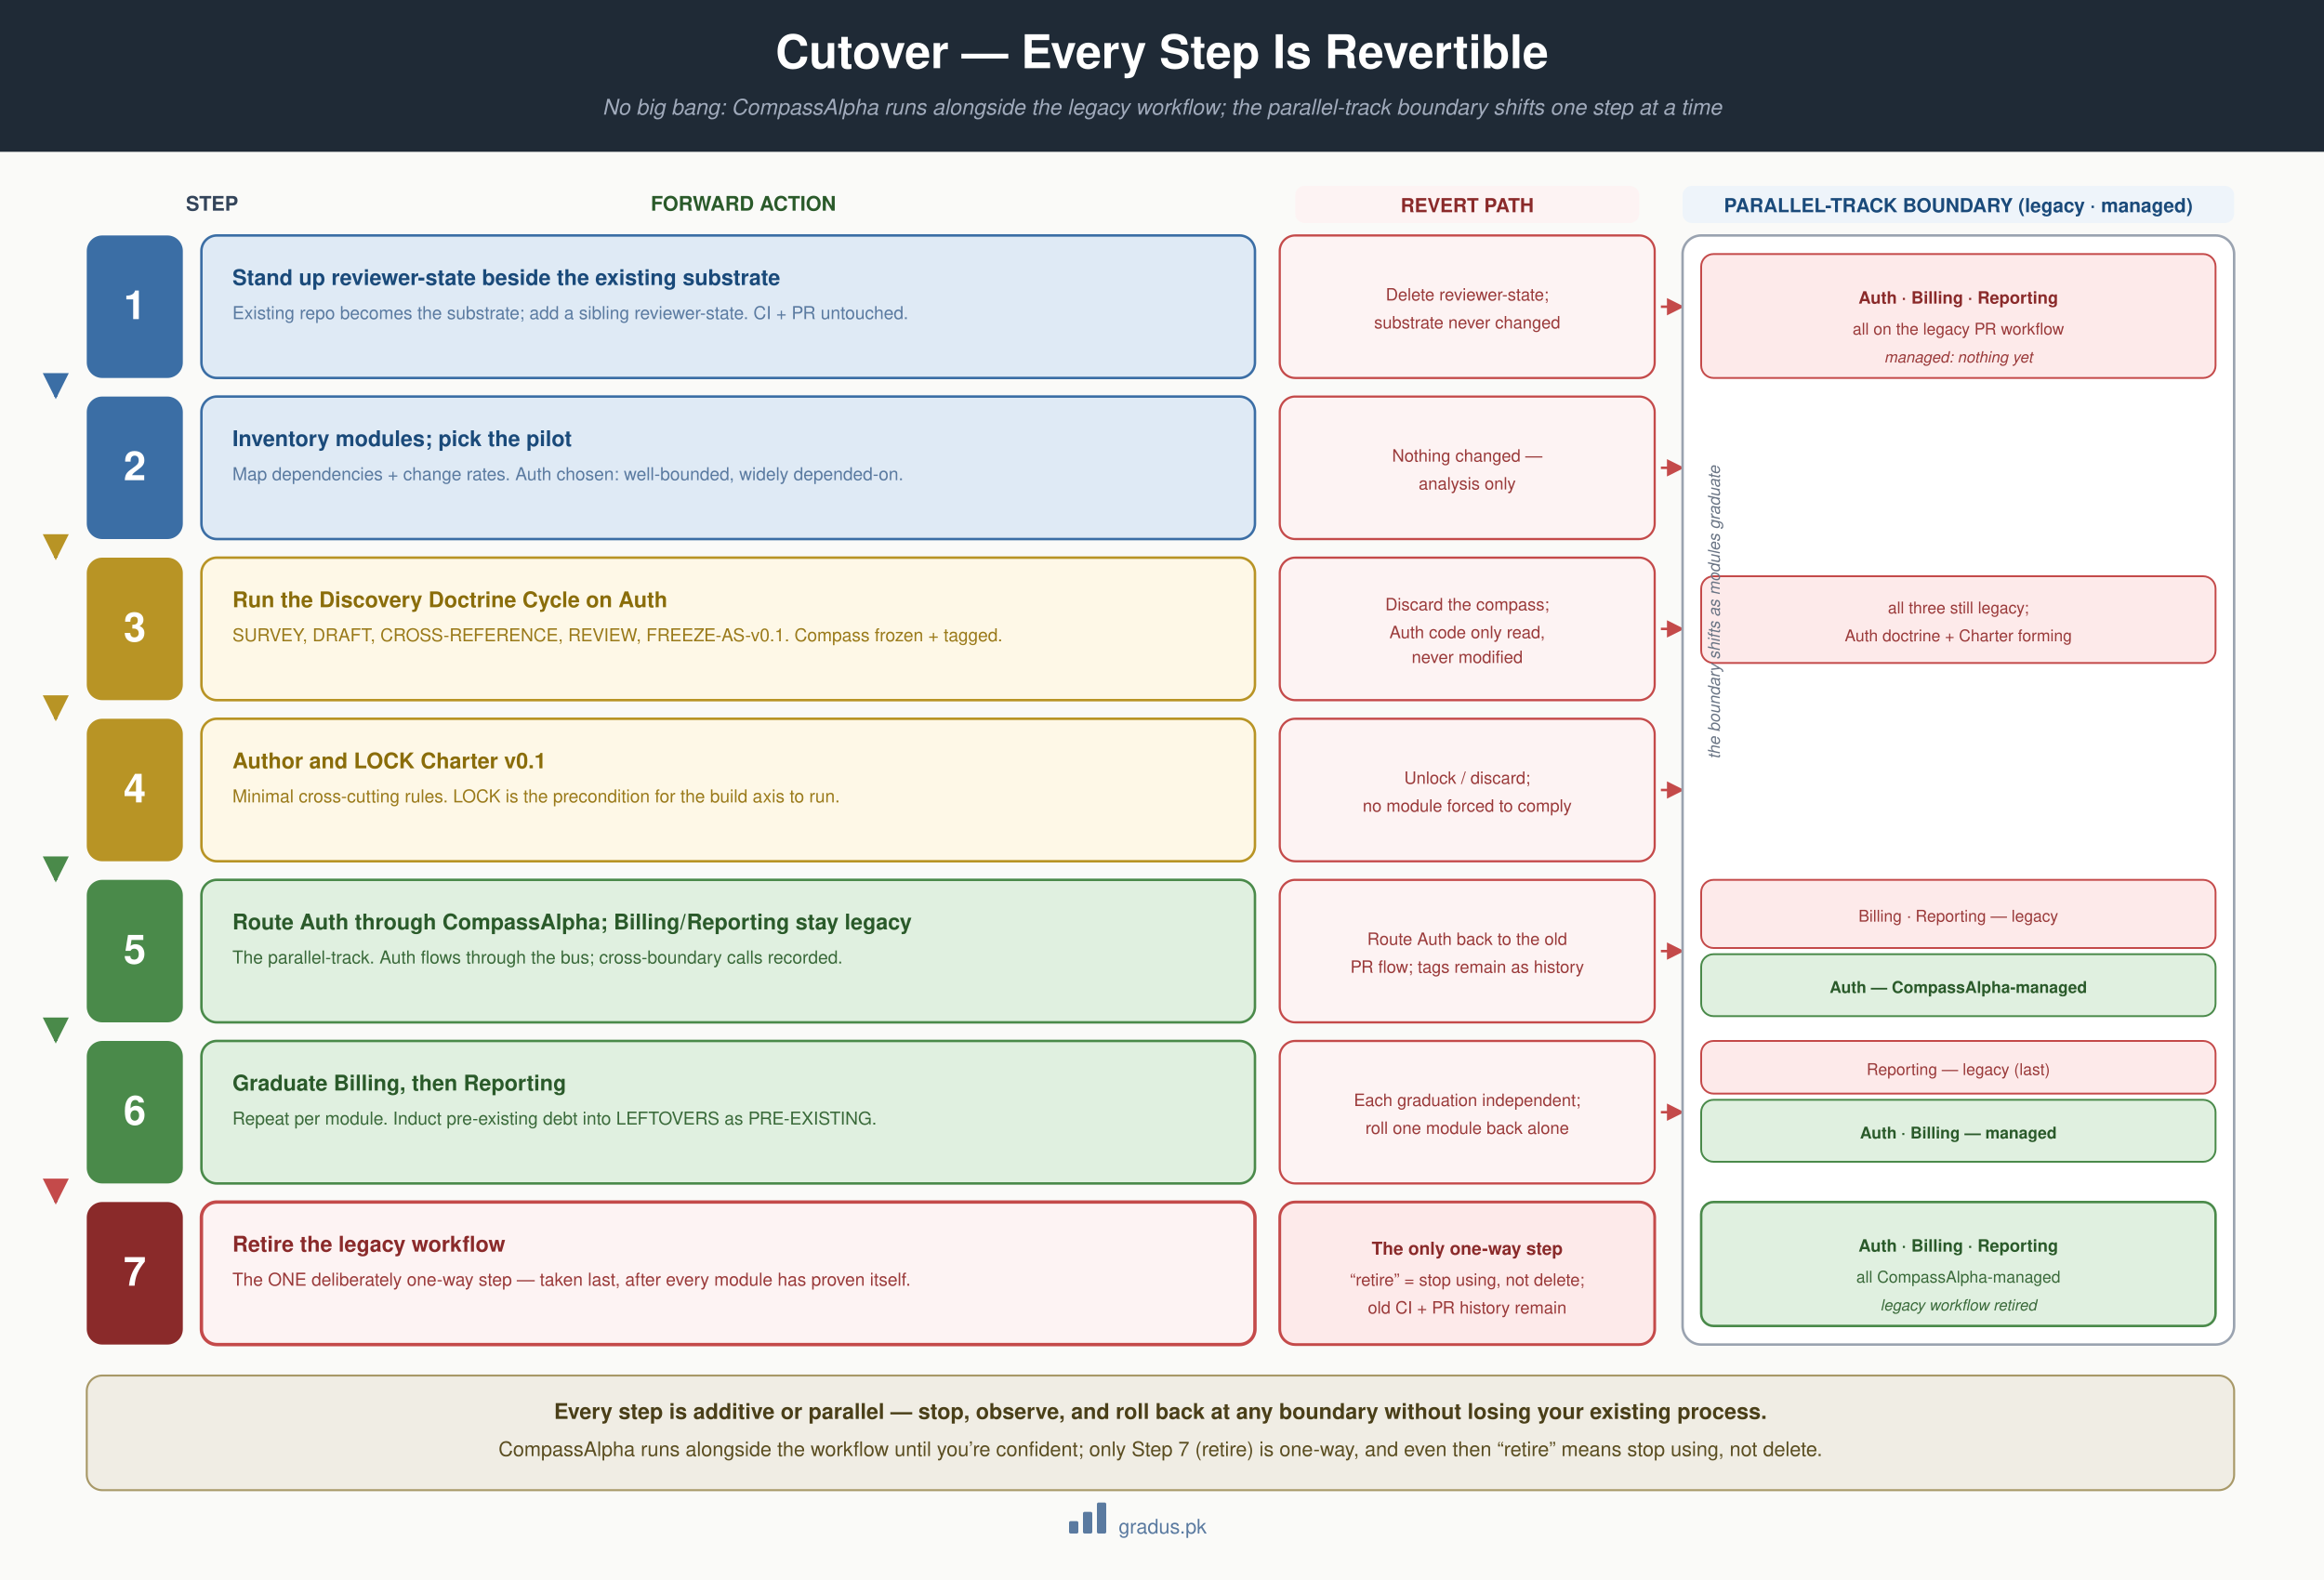
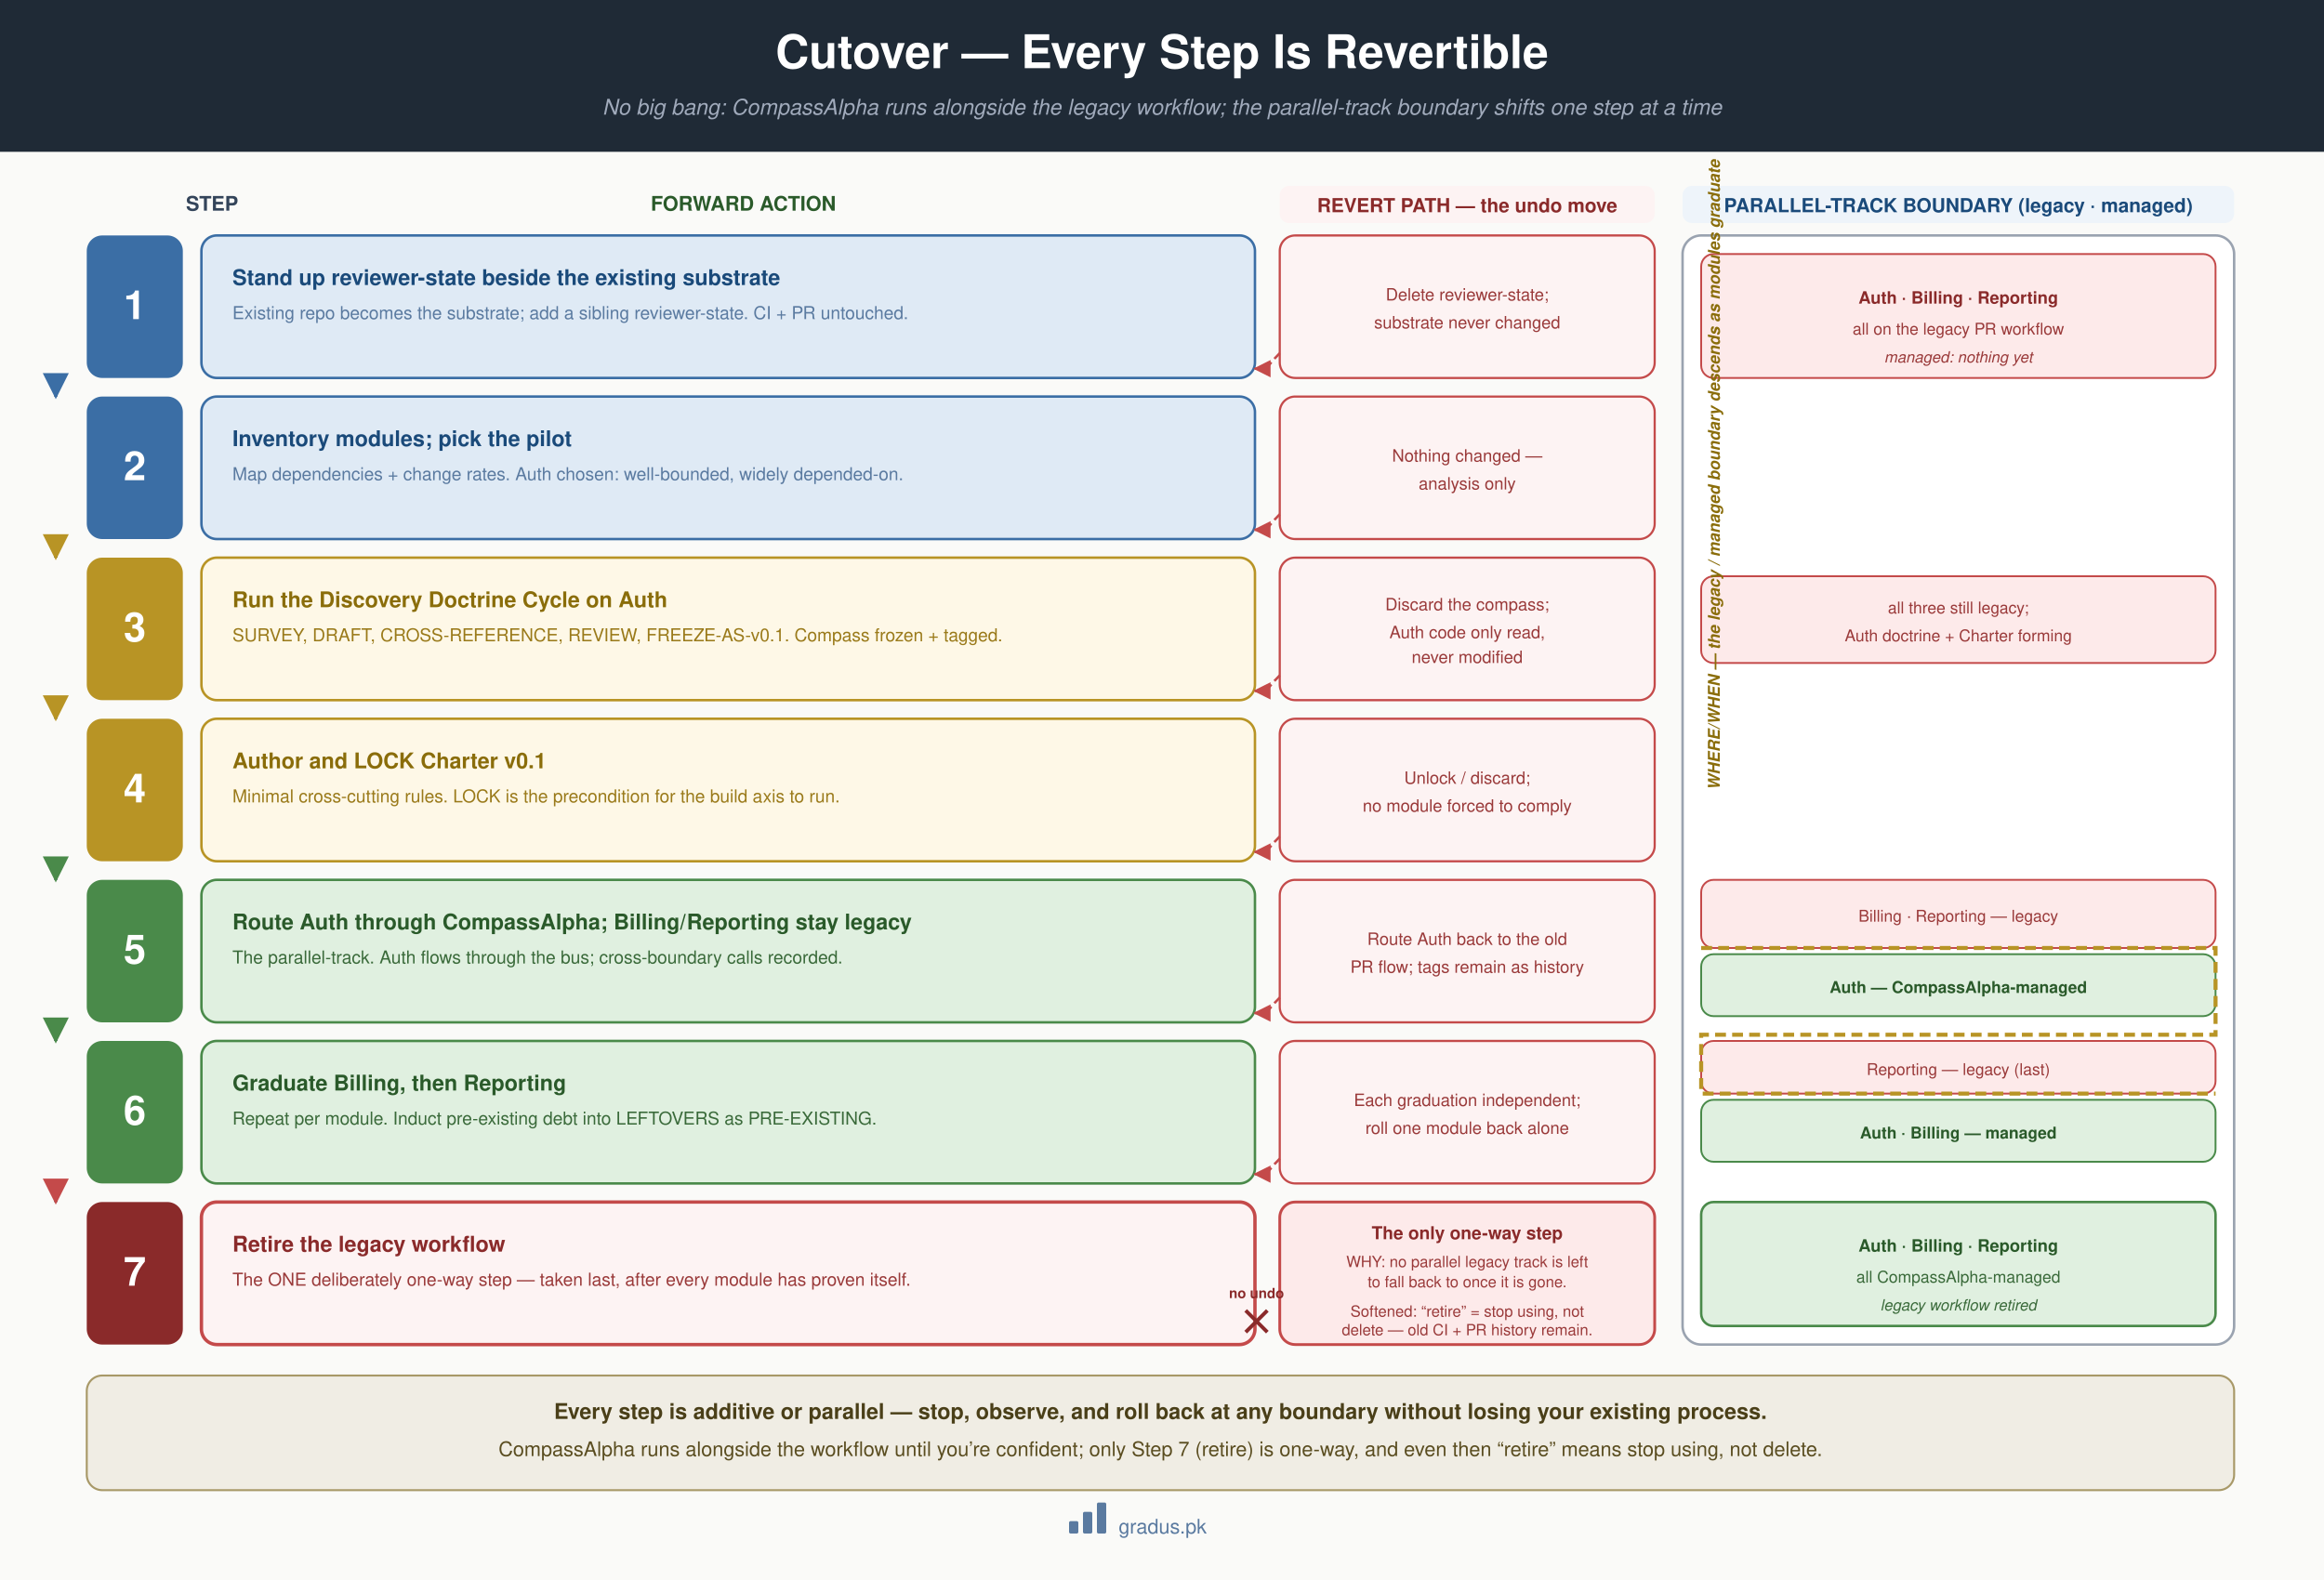
<svg xmlns="http://www.w3.org/2000/svg" xmlns:xlink="http://www.w3.org/1999/xlink" viewBox="0 0 1500 1020" font-family="-apple-system, BlinkMacSystemFont, 'Segoe UI', Helvetica, Arial, sans-serif">
  <defs>
    <marker id="agreen" viewBox="0 0 10 10" refX="9" refY="5" markerWidth="7" markerHeight="7" orient="auto-start-reverse">
      <path d="M0,0 L10,5 L0,10 z" fill="#4a8a4a" />
    </marker>
    <marker id="ablue" viewBox="0 0 10 10" refX="9" refY="5" markerWidth="7" markerHeight="7" orient="auto-start-reverse">
      <path d="M0,0 L10,5 L0,10 z" fill="#3b6ea5" />
    </marker>
    <marker id="aamber" viewBox="0 0 10 10" refX="9" refY="5" markerWidth="7" markerHeight="7" orient="auto-start-reverse">
      <path d="M0,0 L10,5 L0,10 z" fill="#b89425" />
    </marker>
    <marker id="ared" viewBox="0 0 10 10" refX="9" refY="5" markerWidth="7" markerHeight="7" orient="auto-start-reverse">
      <path d="M0,0 L10,5 L0,10 z" fill="#c44a4a" />
    </marker>
  </defs>
  <rect width="1500" height="1020" fill="#fafaf8" />
  <rect x="0" y="0" width="1500" height="98" fill="#1f2a36" />
  <text x="750" y="44" text-anchor="middle" font-size="30" font-weight="700" fill="#ffffff">Cutover — Every Step Is Revertible</text>
  <text x="750" y="74" text-anchor="middle" font-size="14" fill="#a0aabb" font-style="italic">No big bang: CompassAlpha runs alongside the legacy workflow; the parallel-track boundary shifts one step at a time</text>
  <text x="120" y="136" font-size="13" font-weight="700" fill="#33445a">STEP</text>
  <text x="420" y="136" font-size="13" font-weight="700" fill="#2a5a2a">FORWARD ACTION</text>
-   <rect x="836" y="120" width="222" height="24" rx="6" fill="#fdf3f3" />
-   <text x="947" y="137" text-anchor="middle" font-size="12.5" font-weight="700" fill="#8a2a2a">REVERT PATH</text>
+   <rect x="826" y="120" width="242" height="24" rx="6" fill="#fdf3f3" />
+   <text x="947" y="137" text-anchor="middle" font-size="12.5" font-weight="700" fill="#8a2a2a">REVERT PATH — the undo move</text>
  <rect x="1086" y="120" width="356" height="24" rx="6" fill="#eef4fa" />
  <text x="1264" y="137" text-anchor="middle" font-size="12.5" font-weight="700" fill="#1a4a7a">PARALLEL-TRACK BOUNDARY (legacy · managed)</text>
  <rect x="56" y="152" width="62" height="92" rx="10" fill="#3b6ea5" />
  <text x="87" y="206" text-anchor="middle" font-size="26" font-weight="700" fill="#ffffff">1</text>
  <rect x="130" y="152" width="680" height="92" rx="10" fill="#dfeaf5" stroke="#3b6ea5" stroke-width="1.6" />
  <text x="150" y="184" font-size="14" font-weight="700" fill="#1a4a7a">Stand up reviewer-state beside the existing substrate</text>
  <text x="150" y="206" font-size="11.5" fill="#5a7aa0">Existing repo becomes the substrate; add a sibling reviewer-state. CI + PR untouched.</text>
  <rect x="826" y="152" width="242" height="92" rx="10" fill="#fdf3f3" stroke="#c44a4a" stroke-width="1.4" />
  <text x="947" y="194" text-anchor="middle" font-size="11" fill="#9a3a3a">Delete reviewer-state;</text>
  <text x="947" y="212" text-anchor="middle" font-size="11" fill="#9a3a3a">substrate never changed</text>
  <rect x="56" y="256" width="62" height="92" rx="10" fill="#3b6ea5" />
  <text x="87" y="310" text-anchor="middle" font-size="26" font-weight="700" fill="#ffffff">2</text>
  <rect x="130" y="256" width="680" height="92" rx="10" fill="#dfeaf5" stroke="#3b6ea5" stroke-width="1.6" />
  <text x="150" y="288" font-size="14" font-weight="700" fill="#1a4a7a">Inventory modules; pick the pilot</text>
  <text x="150" y="310" font-size="11.5" fill="#5a7aa0">Map dependencies + change rates. Auth chosen: well-bounded, widely depended-on.</text>
  <rect x="826" y="256" width="242" height="92" rx="10" fill="#fdf3f3" stroke="#c44a4a" stroke-width="1.4" />
  <text x="947" y="298" text-anchor="middle" font-size="11" fill="#9a3a3a">Nothing changed —</text>
  <text x="947" y="316" text-anchor="middle" font-size="11" fill="#9a3a3a">analysis only</text>
  <rect x="56" y="360" width="62" height="92" rx="10" fill="#b89425" />
  <text x="87" y="414" text-anchor="middle" font-size="26" font-weight="700" fill="#ffffff">3</text>
  <rect x="130" y="360" width="680" height="92" rx="10" fill="#fef8e7" stroke="#b89425" stroke-width="1.6" />
  <text x="150" y="392" font-size="14" font-weight="700" fill="#8a6d0a">Run the Discovery Doctrine Cycle on Auth</text>
  <text x="150" y="414" font-size="11.5" fill="#9a7a1a">SURVEY, DRAFT, CROSS-REFERENCE, REVIEW, FREEZE-AS-v0.1. Compass frozen + tagged.</text>
  <rect x="826" y="360" width="242" height="92" rx="10" fill="#fdf3f3" stroke="#c44a4a" stroke-width="1.4" />
  <text x="947" y="394" text-anchor="middle" font-size="11" fill="#9a3a3a">Discard the compass;</text>
  <text x="947" y="412" text-anchor="middle" font-size="11" fill="#9a3a3a">Auth code only read,</text>
  <text x="947" y="428" text-anchor="middle" font-size="11" fill="#9a3a3a">never modified</text>
  <rect x="56" y="464" width="62" height="92" rx="10" fill="#b89425" />
  <text x="87" y="518" text-anchor="middle" font-size="26" font-weight="700" fill="#ffffff">4</text>
  <rect x="130" y="464" width="680" height="92" rx="10" fill="#fef8e7" stroke="#b89425" stroke-width="1.6" />
  <text x="150" y="496" font-size="14" font-weight="700" fill="#8a6d0a">Author and LOCK Charter v0.1</text>
  <text x="150" y="518" font-size="11.5" fill="#9a7a1a">Minimal cross-cutting rules. LOCK is the precondition for the build axis to run.</text>
  <rect x="826" y="464" width="242" height="92" rx="10" fill="#fdf3f3" stroke="#c44a4a" stroke-width="1.4" />
  <text x="947" y="506" text-anchor="middle" font-size="11" fill="#9a3a3a">Unlock / discard;</text>
  <text x="947" y="524" text-anchor="middle" font-size="11" fill="#9a3a3a">no module forced to comply</text>
  <rect x="56" y="568" width="62" height="92" rx="10" fill="#4a8a4a" />
  <text x="87" y="622" text-anchor="middle" font-size="26" font-weight="700" fill="#ffffff">5</text>
  <rect x="130" y="568" width="680" height="92" rx="10" fill="#e0f0e0" stroke="#4a8a4a" stroke-width="1.6" />
  <text x="150" y="600" font-size="14" font-weight="700" fill="#2a5a2a">Route Auth through CompassAlpha; Billing/Reporting stay legacy</text>
  <text x="150" y="622" font-size="11.5" fill="#3a6a3a">The parallel-track. Auth flows through the bus; cross-boundary calls recorded.</text>
  <rect x="826" y="568" width="242" height="92" rx="10" fill="#fdf3f3" stroke="#c44a4a" stroke-width="1.4" />
  <text x="947" y="610" text-anchor="middle" font-size="11" fill="#9a3a3a">Route Auth back to the old</text>
  <text x="947" y="628" text-anchor="middle" font-size="11" fill="#9a3a3a">PR flow; tags remain as history</text>
  <rect x="56" y="672" width="62" height="92" rx="10" fill="#4a8a4a" />
  <text x="87" y="726" text-anchor="middle" font-size="26" font-weight="700" fill="#ffffff">6</text>
  <rect x="130" y="672" width="680" height="92" rx="10" fill="#e0f0e0" stroke="#4a8a4a" stroke-width="1.6" />
  <text x="150" y="704" font-size="14" font-weight="700" fill="#2a5a2a">Graduate Billing, then Reporting</text>
  <text x="150" y="726" font-size="11.5" fill="#3a6a3a">Repeat per module. Induct pre-existing debt into LEFTOVERS as PRE-EXISTING.</text>
  <rect x="826" y="672" width="242" height="92" rx="10" fill="#fdf3f3" stroke="#c44a4a" stroke-width="1.4" />
  <text x="947" y="714" text-anchor="middle" font-size="11" fill="#9a3a3a">Each graduation independent;</text>
  <text x="947" y="732" text-anchor="middle" font-size="11" fill="#9a3a3a">roll one module back alone</text>
  <rect x="56" y="776" width="62" height="92" rx="10" fill="#8a2a2a" />
  <text x="87" y="830" text-anchor="middle" font-size="26" font-weight="700" fill="#ffffff">7</text>
  <rect x="130" y="776" width="680" height="92" rx="10" fill="#fdf3f3" stroke="#c44a4a" stroke-width="2.2" />
  <text x="150" y="808" font-size="14" font-weight="700" fill="#8a2a2a">Retire the legacy workflow</text>
  <text x="150" y="830" font-size="11.5" fill="#9a3a3a">The ONE deliberately one-way step — taken last, after every module has proven itself.</text>
  <rect x="826" y="776" width="242" height="92" rx="10" fill="#fdeaea" stroke="#c44a4a" stroke-width="1.8" />
-   <text x="947" y="810" text-anchor="middle" font-size="11.5" font-weight="700" fill="#8a2a2a">The only one-way step</text>
-   <text x="947" y="830" text-anchor="middle" font-size="11" fill="#9a3a3a">“retire” = stop using, not delete;</text>
-   <text x="947" y="848" text-anchor="middle" font-size="11" fill="#9a3a3a">old CI + PR history remain</text>
+   <text x="947" y="800" text-anchor="middle" font-size="11.5" font-weight="700" fill="#8a2a2a">The only one-way step</text>
+   <text x="947" y="818" text-anchor="middle" font-size="10" fill="#9a3a3a">WHY: no parallel legacy track is left</text>
+   <text x="947" y="831" text-anchor="middle" font-size="10" fill="#9a3a3a">to fall back to once it is gone.</text>
+   <text x="947" y="850" text-anchor="middle" font-size="10" fill="#9a3a3a">Softened: “retire” = stop using, not</text>
+   <text x="947" y="862" text-anchor="middle" font-size="10" fill="#9a3a3a">delete — old CI + PR history remain.</text>
  <line x1="36" y1="244" x2="36" y2="256" stroke="#5a6678" stroke-width="2.4" marker-end="url(#ablue)" />
  <line x1="36" y1="348" x2="36" y2="360" stroke="#5a6678" stroke-width="2.4" marker-end="url(#aamber)" />
  <line x1="36" y1="452" x2="36" y2="464" stroke="#5a6678" stroke-width="2.4" marker-end="url(#aamber)" />
  <line x1="36" y1="556" x2="36" y2="568" stroke="#5a6678" stroke-width="2.4" marker-end="url(#agreen)" />
  <line x1="36" y1="660" x2="36" y2="672" stroke="#5a6678" stroke-width="2.4" marker-end="url(#agreen)" />
  <line x1="36" y1="764" x2="36" y2="776" stroke="#5a6678" stroke-width="2.4" marker-end="url(#ared)" />
-   <line x1="1072" y1="198" x2="1086" y2="198" stroke="#c44a4a" stroke-width="1.6" stroke-dasharray="5 3" marker-end="url(#ared)" />
-   <line x1="1072" y1="302" x2="1086" y2="302" stroke="#c44a4a" stroke-width="1.6" stroke-dasharray="5 3" marker-end="url(#ared)" />
-   <line x1="1072" y1="406" x2="1086" y2="406" stroke="#c44a4a" stroke-width="1.6" stroke-dasharray="5 3" marker-end="url(#ared)" />
-   <line x1="1072" y1="510" x2="1086" y2="510" stroke="#c44a4a" stroke-width="1.6" stroke-dasharray="5 3" marker-end="url(#ared)" />
-   <line x1="1072" y1="614" x2="1086" y2="614" stroke="#c44a4a" stroke-width="1.6" stroke-dasharray="5 3" marker-end="url(#ared)" />
-   <line x1="1072" y1="718" x2="1086" y2="718" stroke="#c44a4a" stroke-width="1.6" stroke-dasharray="5 3" marker-end="url(#ared)" />
+   <path d="M826,228 C816,238 820,238 810,238" fill="none" stroke="#c44a4a" stroke-width="1.6" stroke-dasharray="5 3" marker-end="url(#ared)" />
+   <path d="M826,332 C816,342 820,342 810,342" fill="none" stroke="#c44a4a" stroke-width="1.6" stroke-dasharray="5 3" marker-end="url(#ared)" />
+   <path d="M826,436 C816,446 820,446 810,446" fill="none" stroke="#c44a4a" stroke-width="1.6" stroke-dasharray="5 3" marker-end="url(#ared)" />
+   <path d="M826,540 C816,550 820,550 810,550" fill="none" stroke="#c44a4a" stroke-width="1.6" stroke-dasharray="5 3" marker-end="url(#ared)" />
+   <path d="M826,644 C816,654 820,654 810,654" fill="none" stroke="#c44a4a" stroke-width="1.6" stroke-dasharray="5 3" marker-end="url(#ared)" />
+   <path d="M826,748 C816,758 820,758 810,758" fill="none" stroke="#c44a4a" stroke-width="1.6" stroke-dasharray="5 3" marker-end="url(#ared)" />
+   <g stroke="#8a2a2a" stroke-width="2.4">
+     <line x1="818" y1="846" x2="804" y2="860" />
+     <line x1="804" y1="846" x2="818" y2="860" />
+   </g>
+   <text x="811" y="838" text-anchor="middle" font-size="9" font-weight="700" fill="#8a2a2a">no undo</text>
  <rect x="1086" y="152" width="356" height="716" rx="12" fill="#ffffff" stroke="#9aa3b0" stroke-width="1.6" />
  <rect x="1098" y="164" width="332" height="80" rx="8" fill="#fdeaea" stroke="#c44a4a" stroke-width="1.2" />
  <text x="1264" y="196" text-anchor="middle" font-size="11" font-weight="700" fill="#8a2a2a">Auth · Billing · Reporting</text>
  <text x="1264" y="216" text-anchor="middle" font-size="10.5" fill="#9a3a3a">all on the legacy PR workflow</text>
  <text x="1264" y="234" text-anchor="middle" font-size="10" fill="#9a3a3a" font-style="italic">managed: nothing yet</text>
  <rect x="1098" y="372" width="332" height="56" rx="8" fill="#fdeaea" stroke="#c44a4a" stroke-width="1.2" />
  <text x="1264" y="396" text-anchor="middle" font-size="10.5" fill="#9a3a3a">all three still legacy;</text>
  <text x="1264" y="414" text-anchor="middle" font-size="10.5" fill="#9a3a3a">Auth doctrine + Charter forming</text>
  <rect x="1098" y="568" width="332" height="44" rx="8" fill="#fdeaea" stroke="#c44a4a" stroke-width="1.2" />
  <text x="1264" y="595" text-anchor="middle" font-size="10.5" fill="#9a3a3a">Billing · Reporting — legacy</text>
  <rect x="1098" y="616" width="332" height="40" rx="8" fill="#e0f0e0" stroke="#4a8a4a" stroke-width="1.2" />
  <text x="1264" y="641" text-anchor="middle" font-size="10.5" font-weight="700" fill="#2a5a2a">Auth — CompassAlpha-managed</text>
  <rect x="1098" y="672" width="332" height="34" rx="8" fill="#fdeaea" stroke="#c44a4a" stroke-width="1.2" />
  <text x="1264" y="694" text-anchor="middle" font-size="10.5" fill="#9a3a3a">Reporting — legacy (last)</text>
  <rect x="1098" y="710" width="332" height="40" rx="8" fill="#e0f0e0" stroke="#4a8a4a" stroke-width="1.2" />
  <text x="1264" y="735" text-anchor="middle" font-size="10.5" font-weight="700" fill="#2a5a2a">Auth · Billing — managed</text>
  <rect x="1098" y="776" width="332" height="80" rx="8" fill="#e0f0e0" stroke="#4a8a4a" stroke-width="1.6" />
  <text x="1264" y="808" text-anchor="middle" font-size="11" font-weight="700" fill="#2a5a2a">Auth · Billing · Reporting</text>
  <text x="1264" y="828" text-anchor="middle" font-size="10.5" fill="#3a6a3a">all CompassAlpha-managed</text>
  <text x="1264" y="846" text-anchor="middle" font-size="10" fill="#3a6a3a" font-style="italic">legacy workflow retired</text>
-   <text x="1110" y="490" font-size="10.5" fill="#6a7585" font-style="italic" transform="rotate(-90 1110 490)">the boundary shifts as modules graduate</text>
+   <text x="1110" y="510" font-size="10.5" font-weight="700" fill="#8a6d0a" font-style="italic" transform="rotate(-90 1110 510)">WHERE/WHEN — the legacy / managed boundary descends as modules graduate</text>
+   <path d="M1098,612 L1430,612 L1430,668 L1098,668 L1098,706 L1430,706" fill="none" stroke="#b89425" stroke-width="2.6" stroke-dasharray="7 4" />
  <rect x="56" y="888" width="1386" height="74" rx="10" fill="#f0ede4" stroke="#a89968" stroke-width="1.3" />
  <text x="749" y="916" text-anchor="middle" font-size="14" font-weight="700" fill="#4a3f18">Every step is additive or parallel — stop, observe, and roll back at any boundary without losing your existing process.</text>
  <text x="749" y="940" text-anchor="middle" font-size="13" fill="#5a4d20">CompassAlpha runs alongside the workflow until you’re confident; only Step 7 (retire) is one-way, and even then “retire” means stop using, not delete.</text>
  <a href="https://gradus.pk" xlink:href="https://gradus.pk" target="_blank">
    <g fill="#5a7aa0">
      <rect x="690" y="982" width="6" height="8" rx="1" />
      <rect x="699" y="976" width="6" height="14" rx="1" />
      <rect x="708" y="970" width="6" height="20" rx="1" />
    </g>
    <text x="722" y="990" font-size="13" fill="#5a7aa0">gradus.pk</text>
  </a>
</svg>
